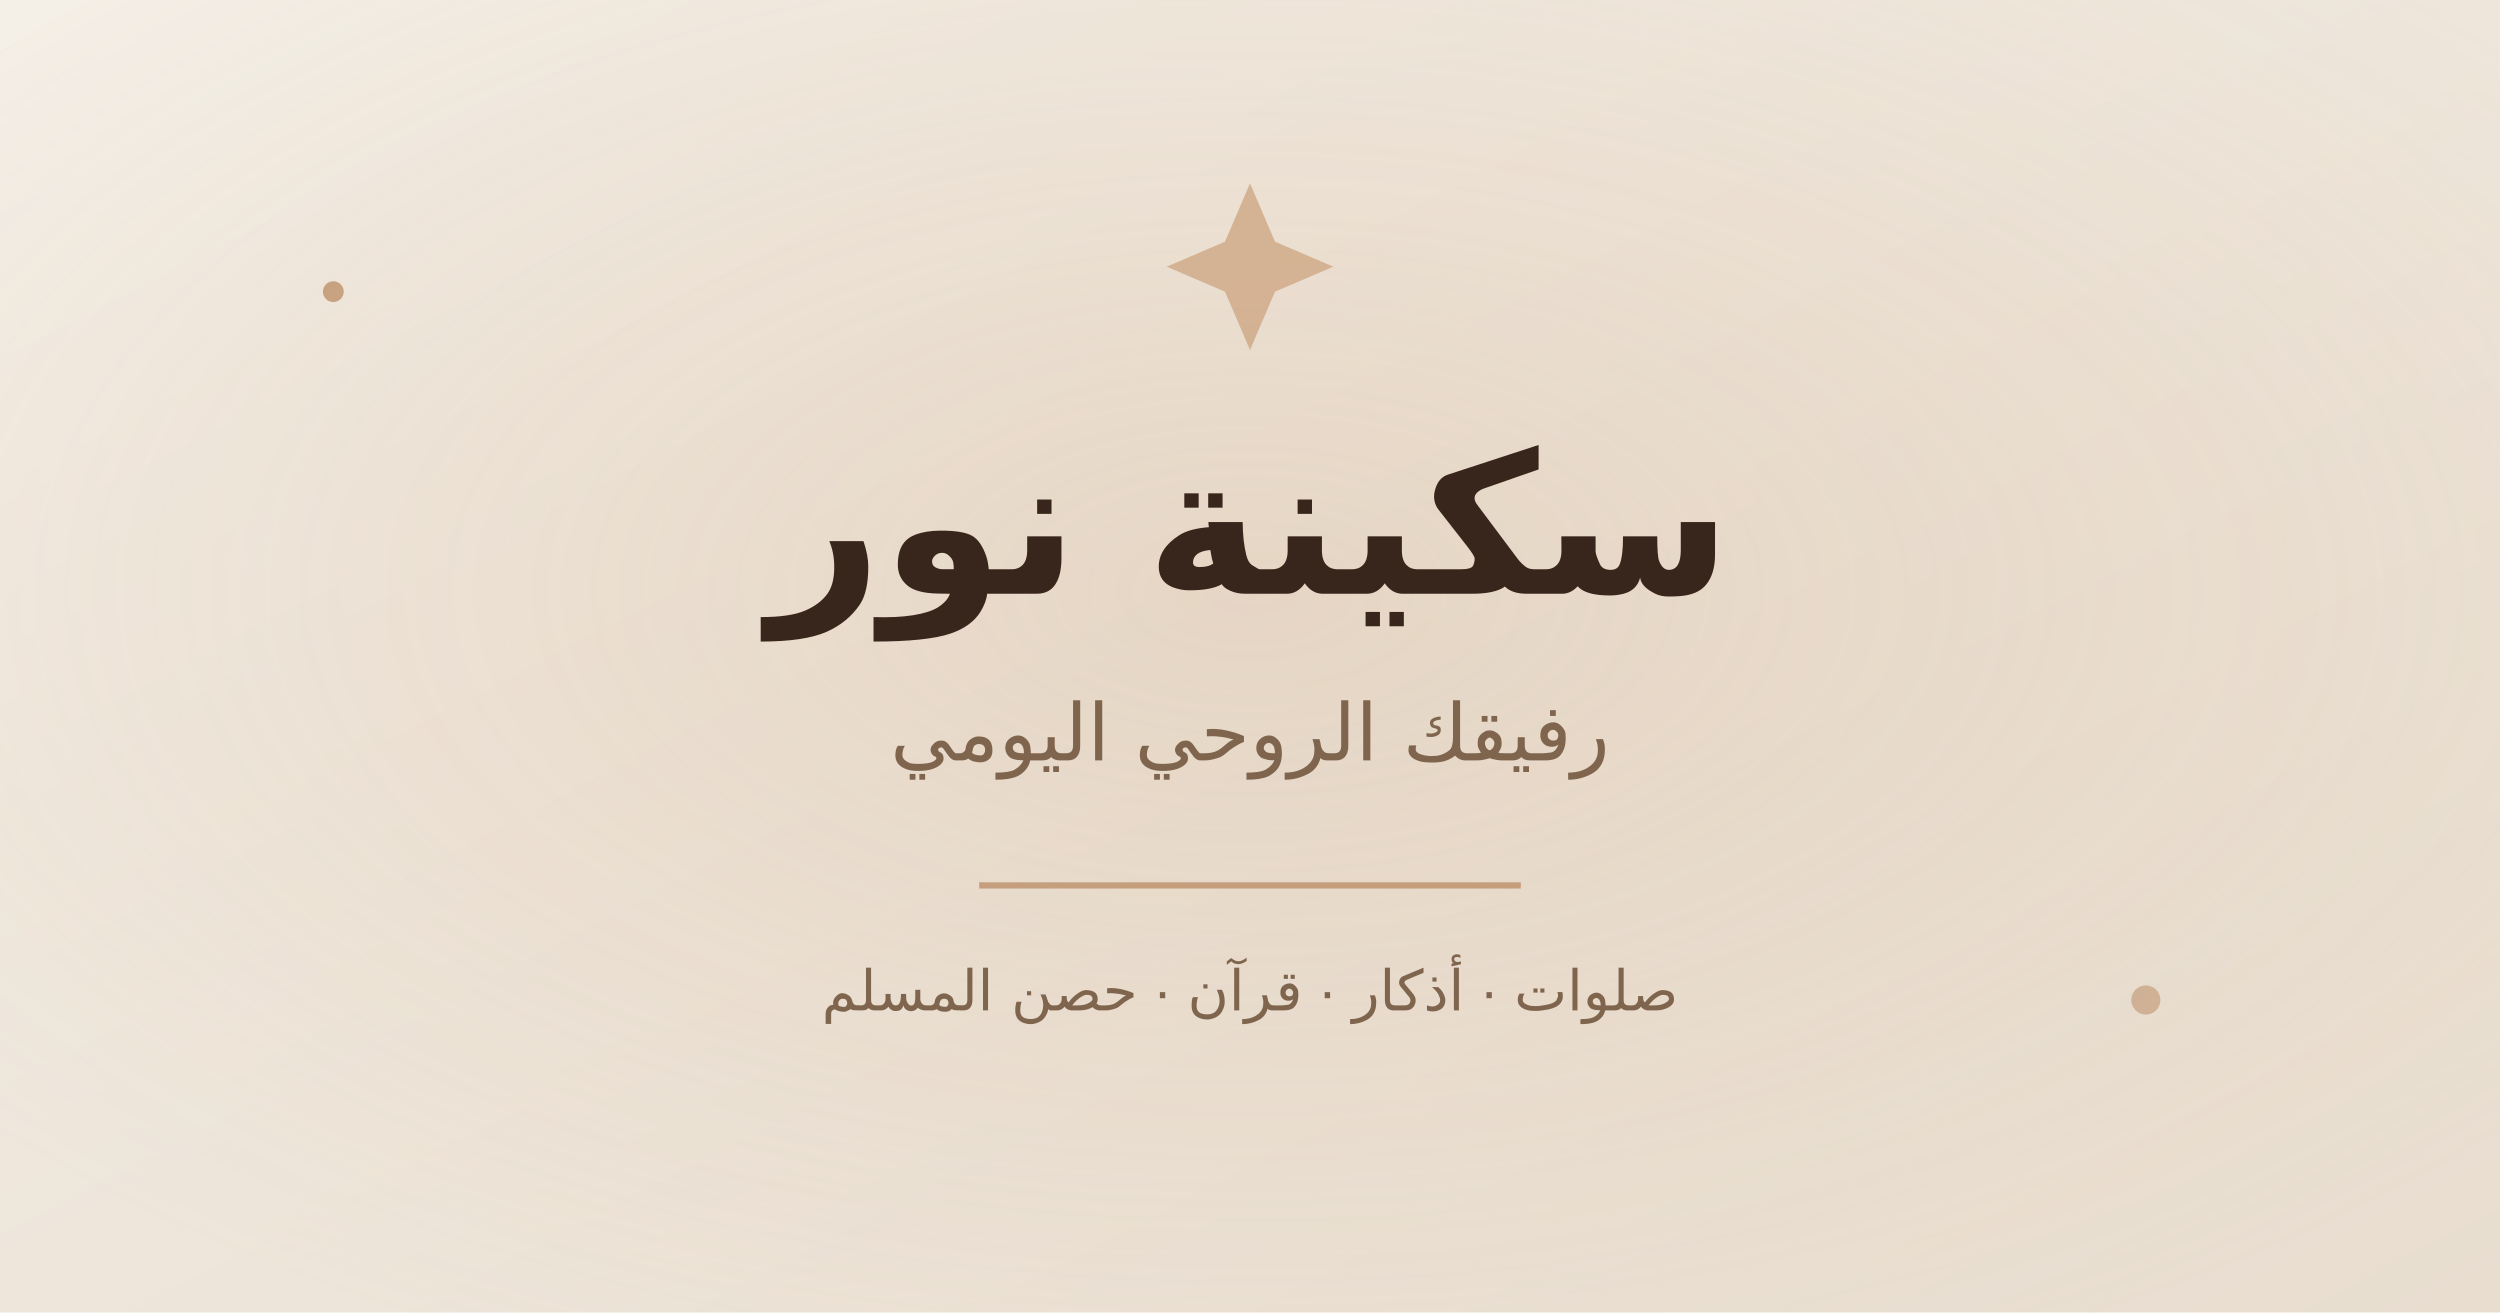
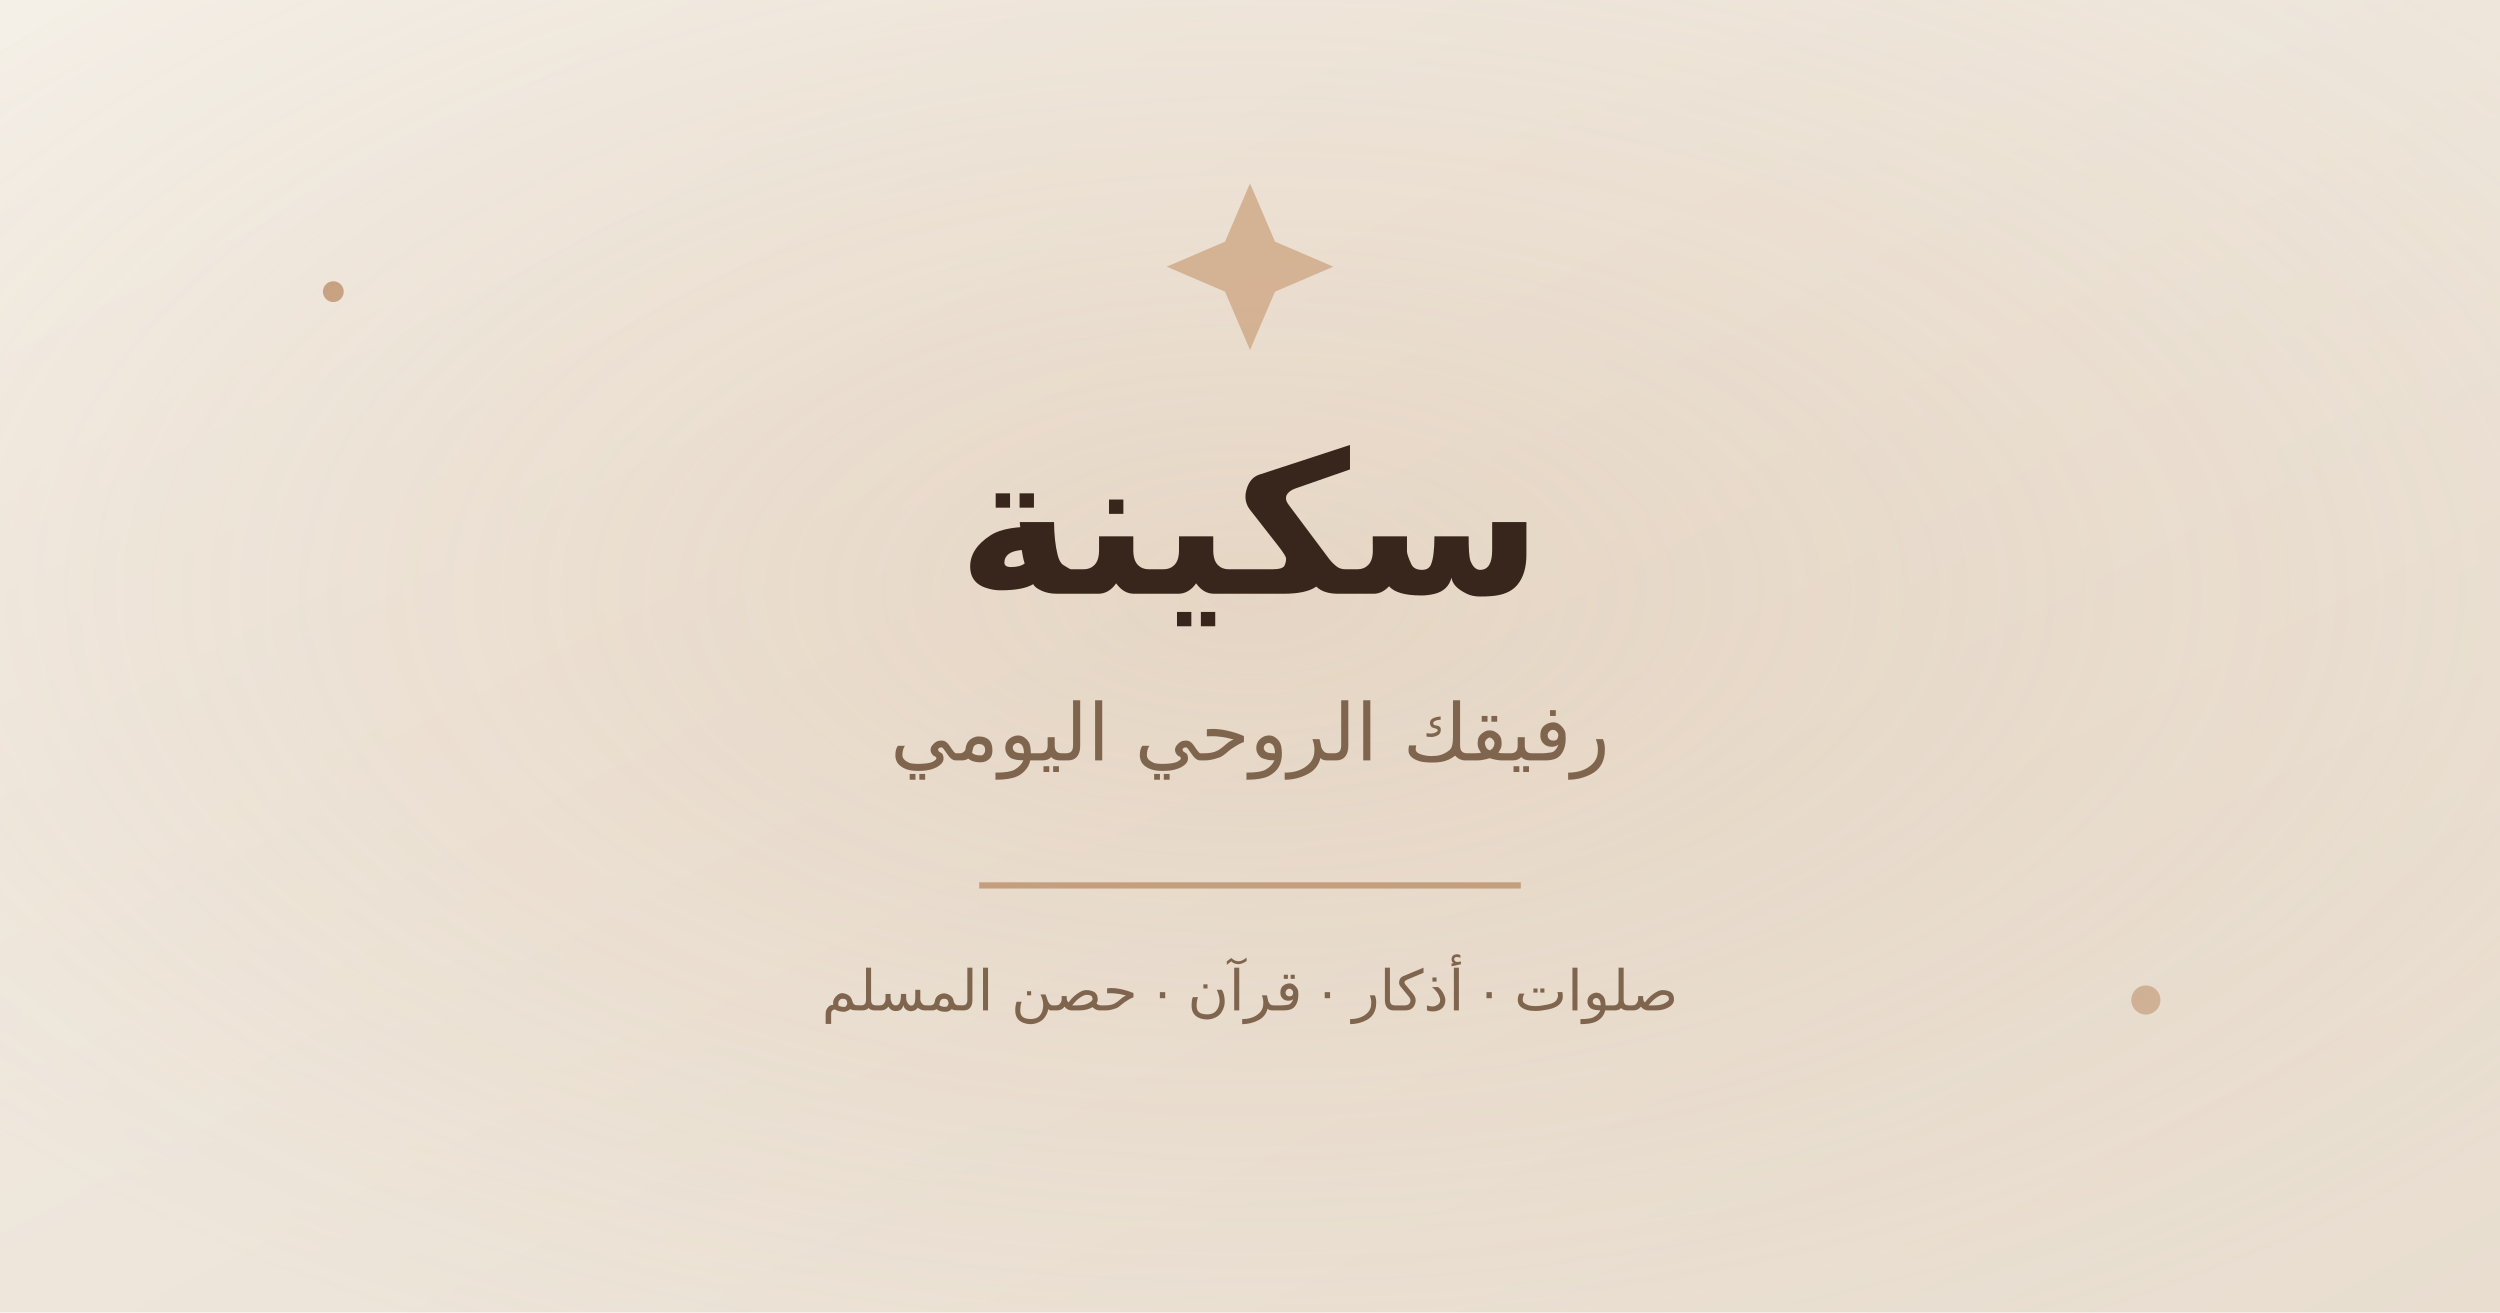
<svg xmlns="http://www.w3.org/2000/svg" width="1200" height="630" viewBox="0 0 1200 630" role="img" aria-labelledby="title desc">
  <defs>
    <linearGradient id="bg" x1="0" y1="0" x2="1" y2="1">
      <stop offset="0" stop-color="#f4efe7" />
      <stop offset="1" stop-color="#e8ddcf" />
    </linearGradient>
    <radialGradient id="glow" cx="50%" cy="45%" r="65%">
      <stop offset="0" stop-color="#c79b73" stop-opacity=".22" />
      <stop offset="1" stop-color="#c79b73" stop-opacity="0" />
    </radialGradient>
  </defs>
  <rect width="1200" height="630" fill="url(#bg)" />
  <rect width="1200" height="630" fill="url(#glow)" />
  <circle cx="160" cy="140" r="5" fill="#b7865b" opacity=".7" />
  <circle cx="1030" cy="480" r="7" fill="#b7865b" opacity=".5" />
  <path d="M600 88l12 28 28 12-28 12-12 28-12-28-28-12 28-12z" fill="#c79b73" opacity=".65" />
-   <text x="600" y="285" text-anchor="middle" direction="rtl" font-family="Arial, sans-serif" font-size="94" font-weight="700" fill="#38251b">سكينة نور</text>
+   <text x="600" y="285" text-anchor="middle" direction="rtl" font-family="Arial, sans-serif" font-size="94" font-weight="700" fill="#38251b">سكينة</text>
  <text x="600" y="365" text-anchor="middle" direction="rtl" font-family="Arial, sans-serif" font-size="38" fill="#80654e">رفيقك الروحي اليومي</text>
  <line x1="470" y1="425" x2="730" y2="425" stroke="#b7865b" stroke-width="3" opacity=".7" />
  <text x="600" y="485" text-anchor="middle" direction="rtl" font-family="Arial, sans-serif" font-size="27" fill="#80654e">صلوات · أذكار · قرآن · حصن المسلم</text>
</svg>
